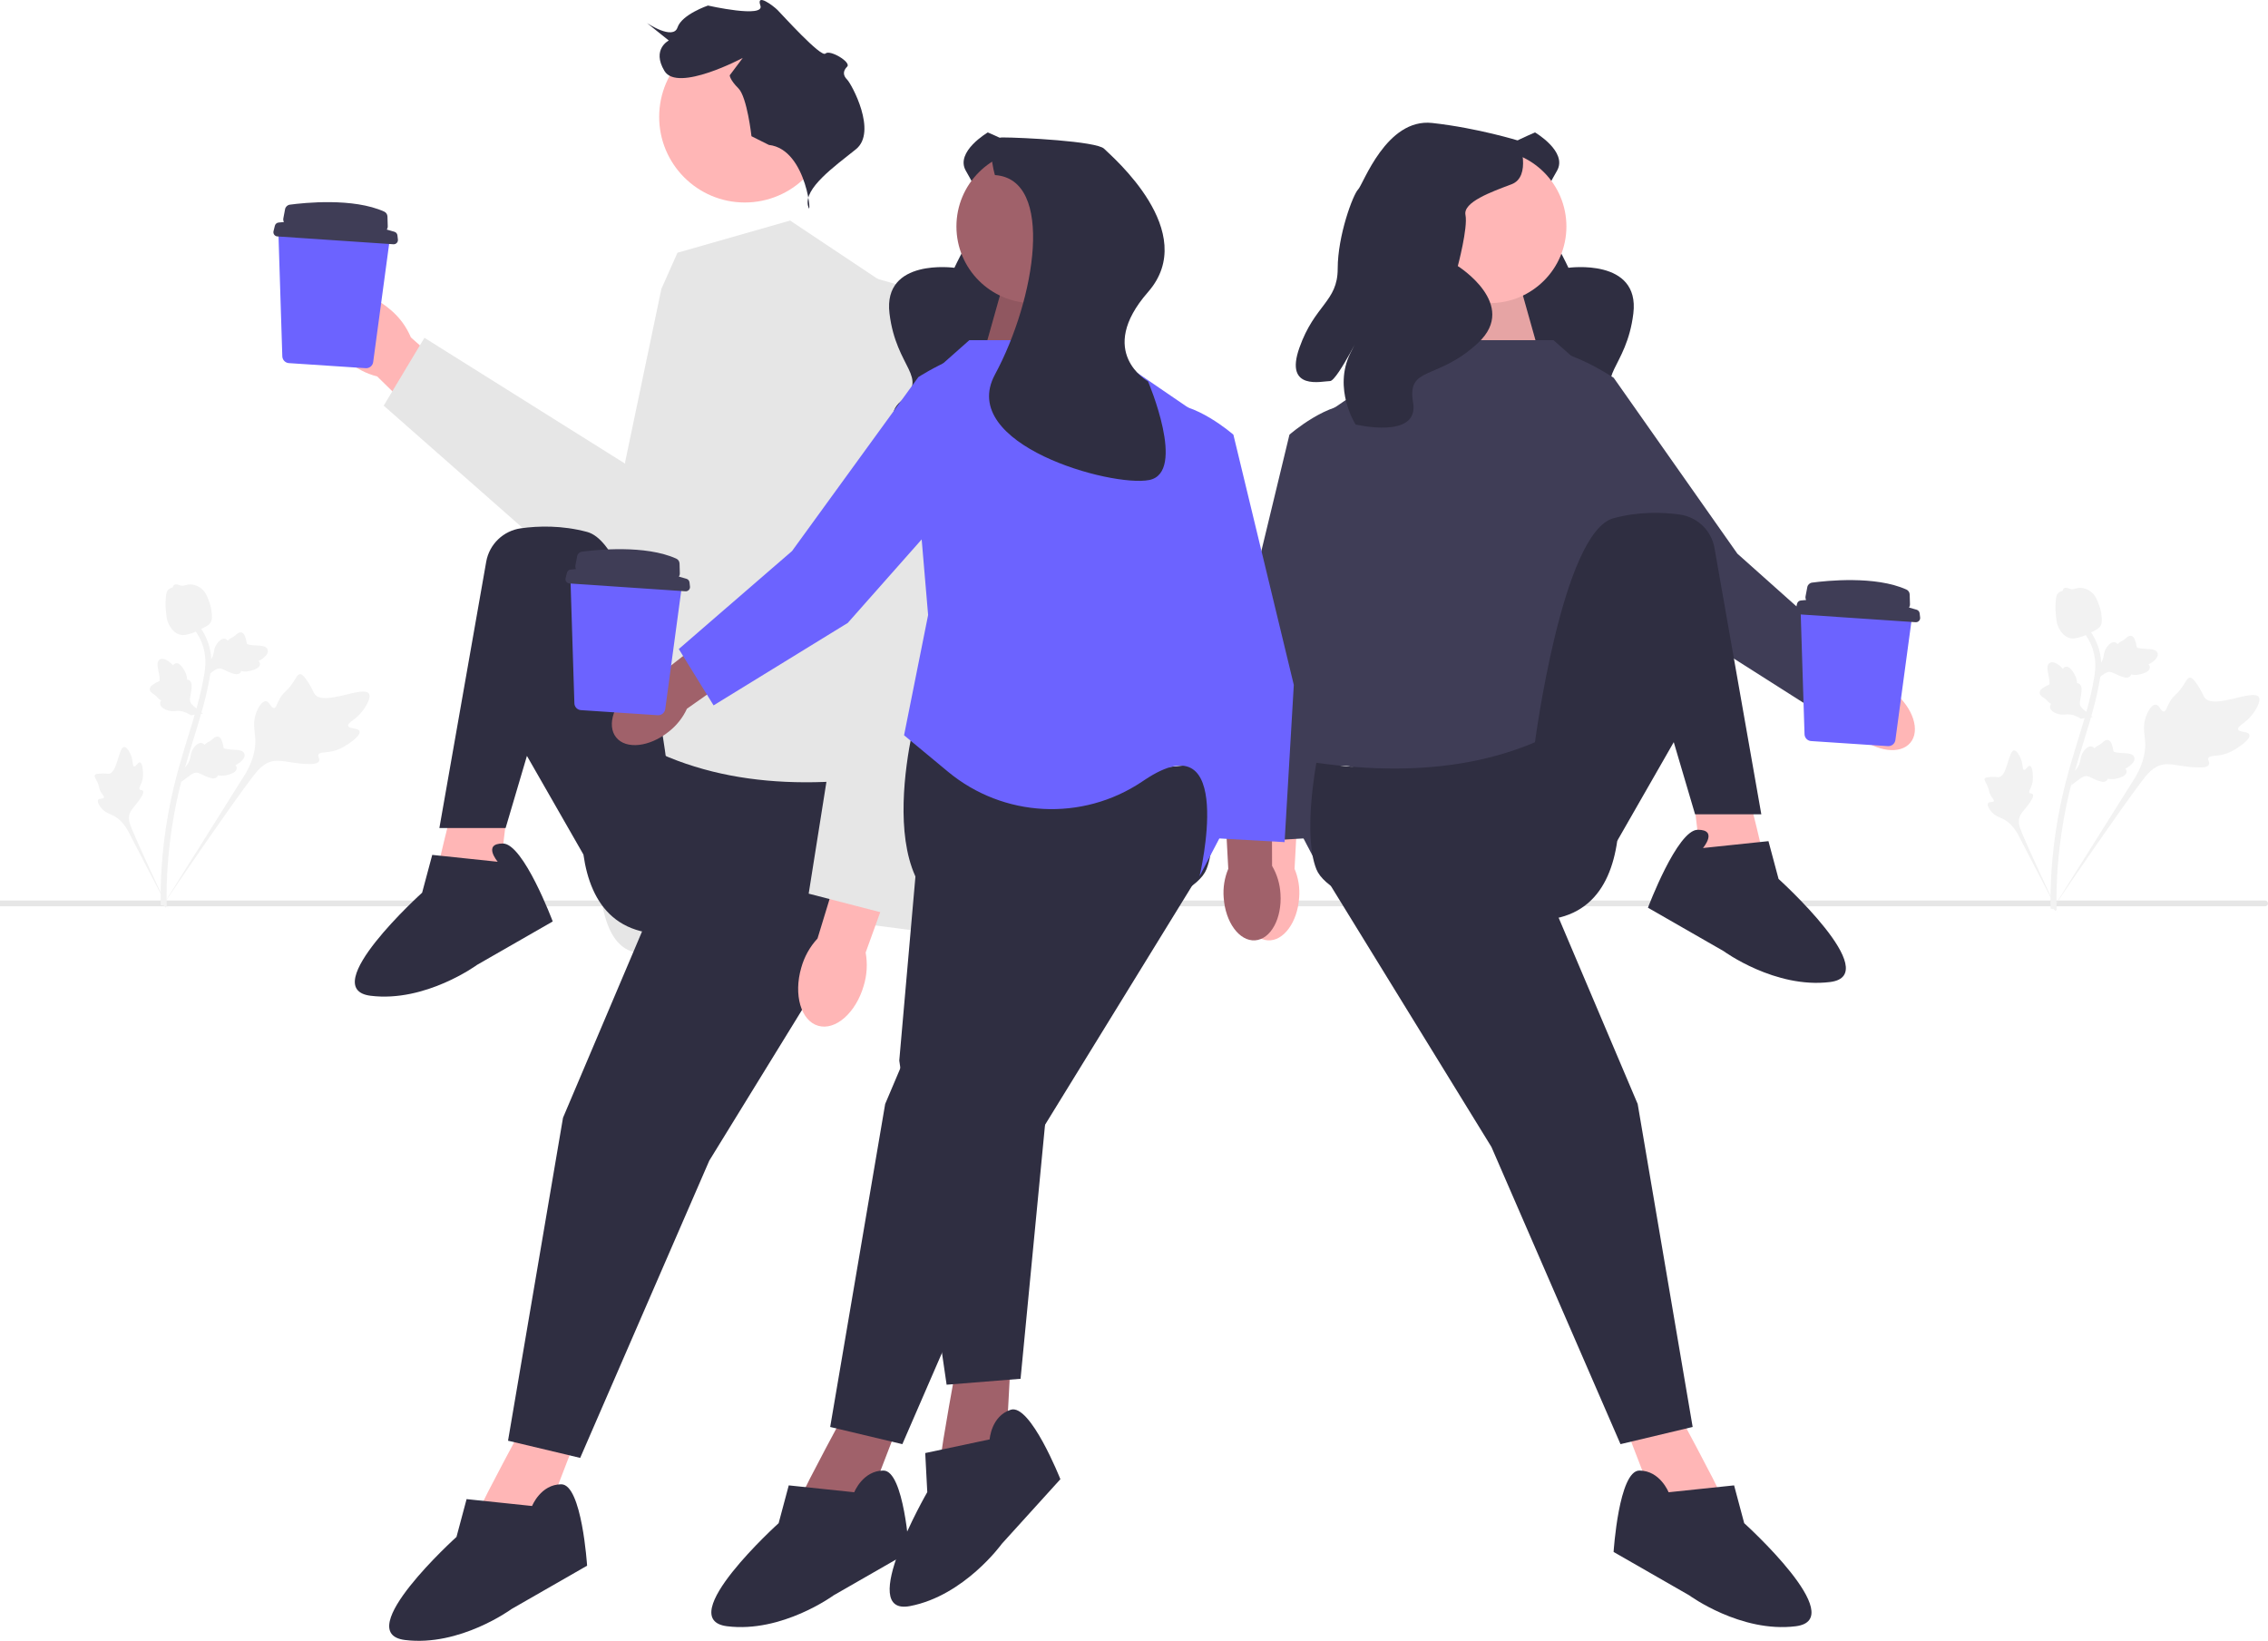
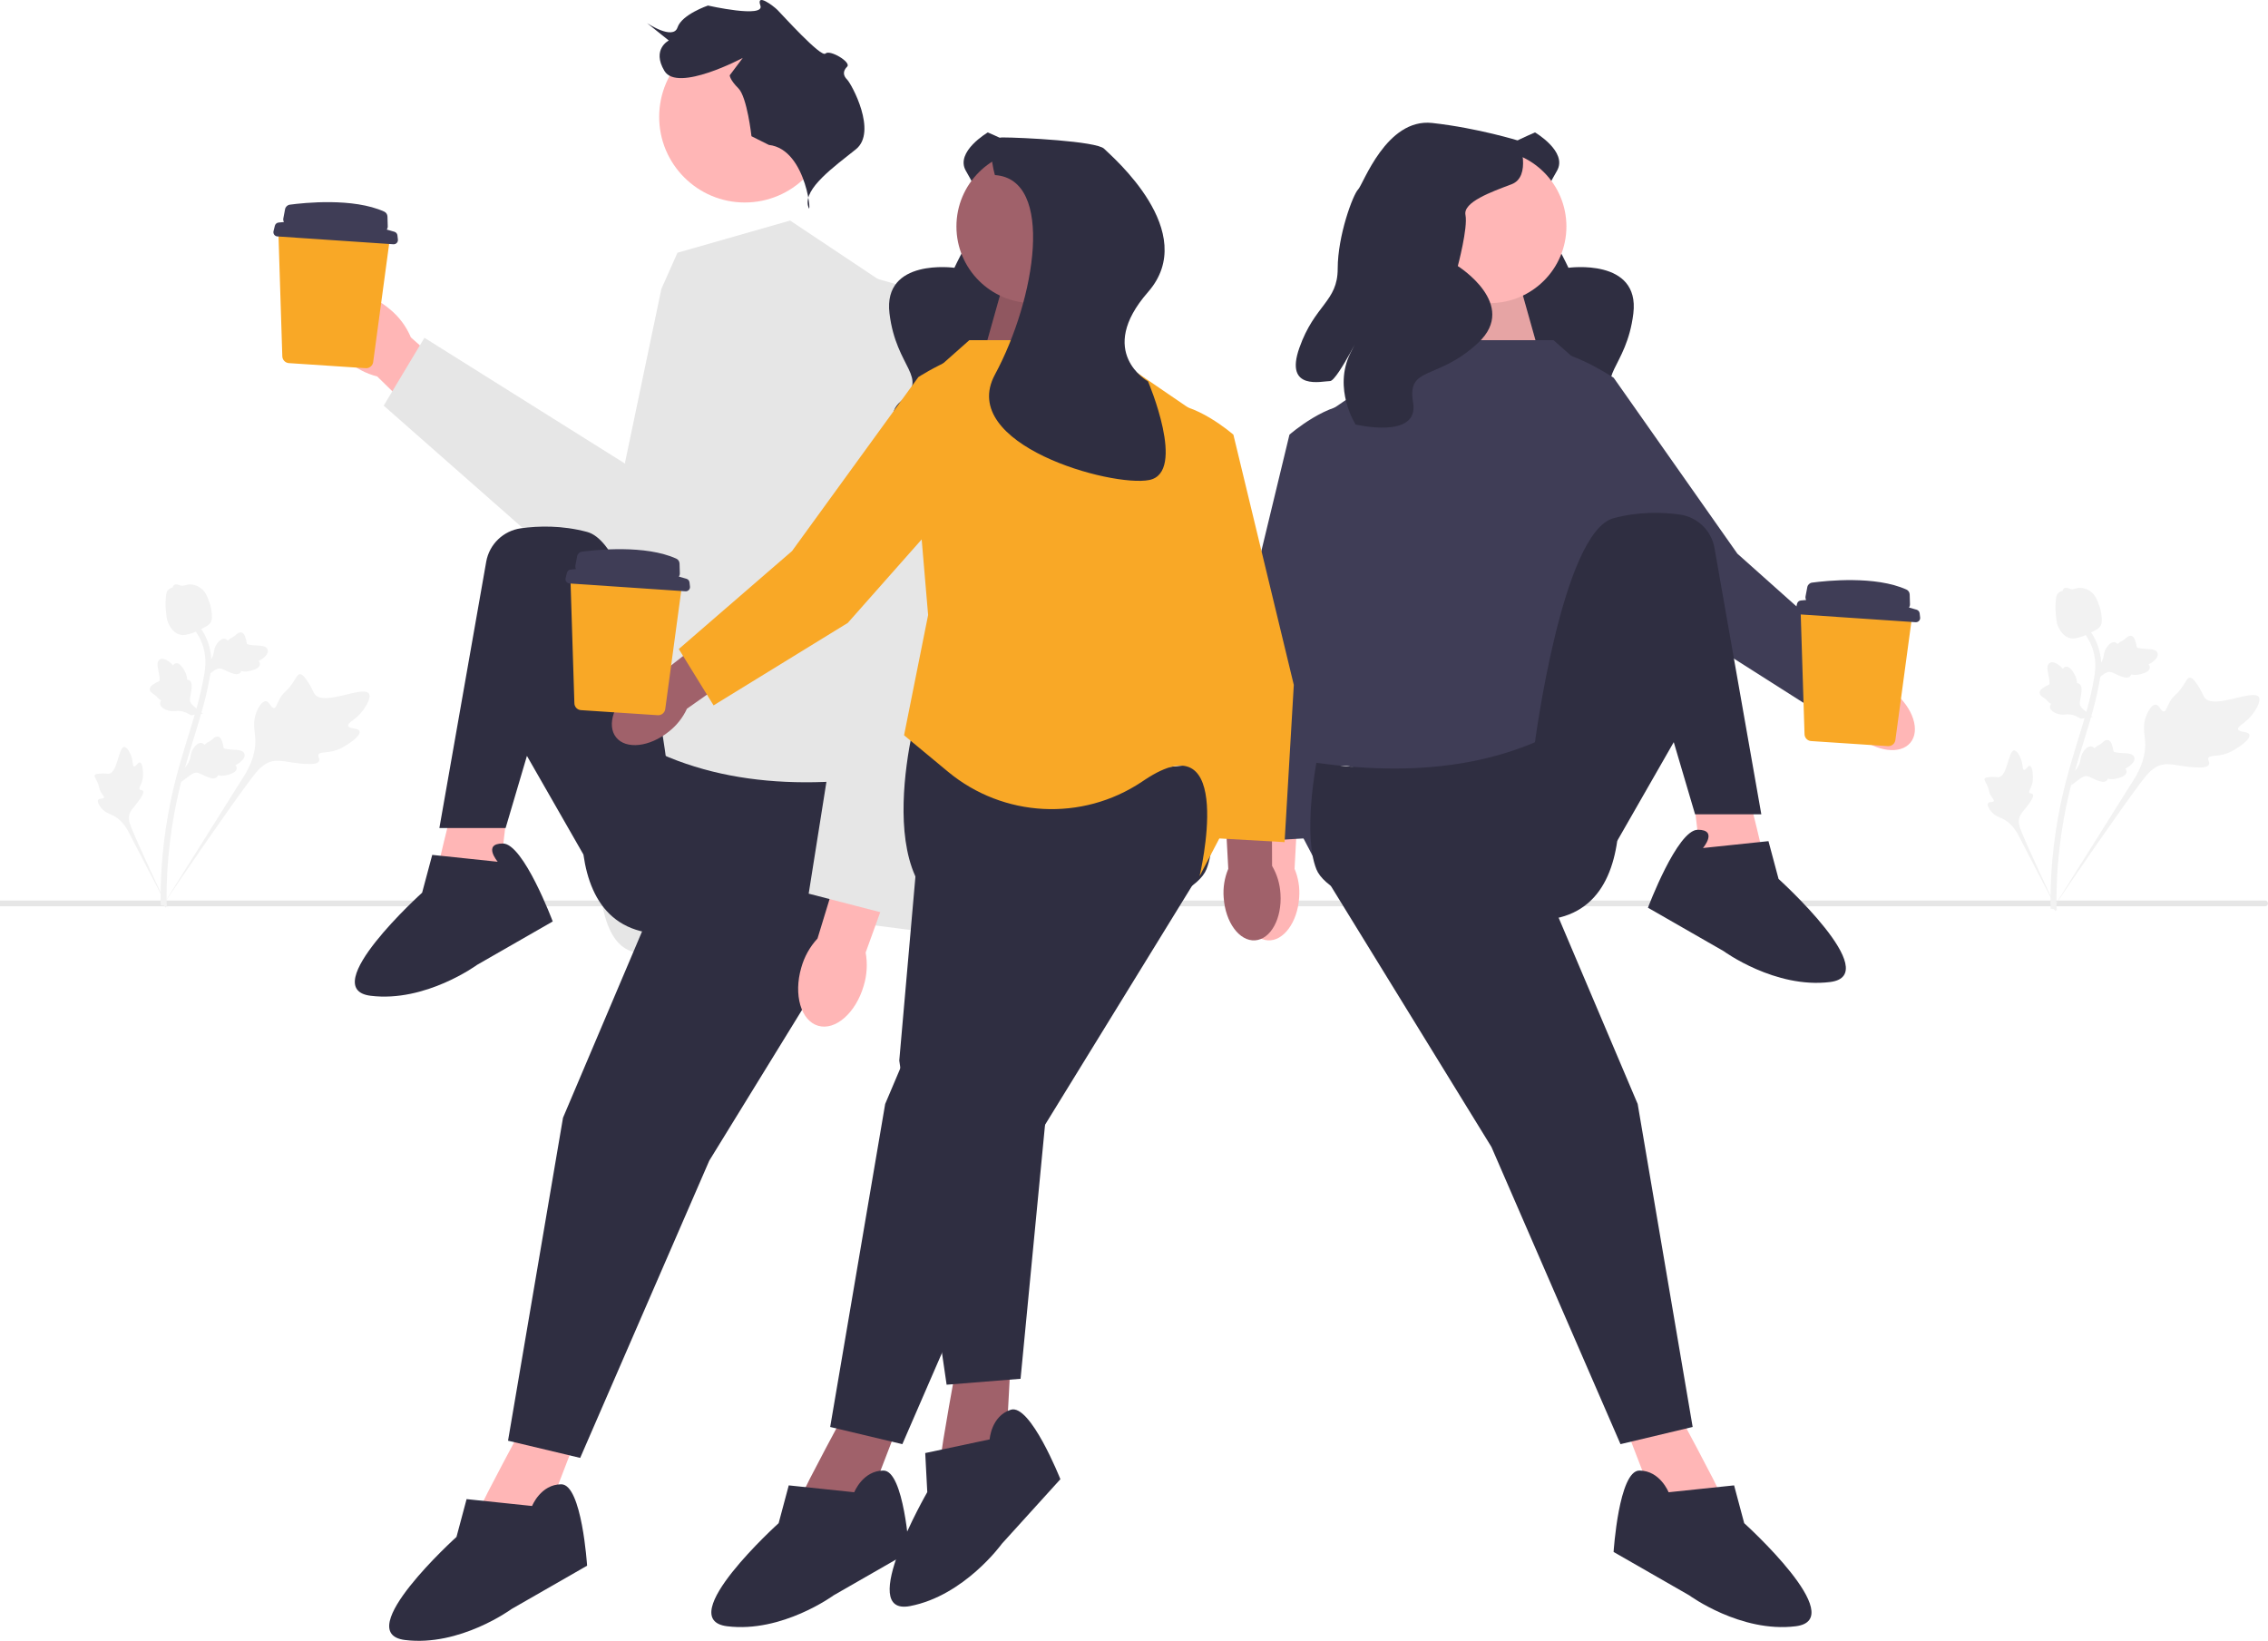
<svg xmlns="http://www.w3.org/2000/svg" width="660.04" height="477.556" viewBox="0 0 660.04 477.556">
  <path d="M660.04,262.93h0c0,.464-.376,.84-.84,.84H0v-1.68H659.2c.464,0,.84,.376,.84,.84Z" fill="#e6e6e6" />
  <g>
    <circle cx="216.748" cy="34.02" r="24.912" fill="#ffb6b6" />
    <path d="M229.949,64.188l-32.791,9.369-4.684,10.54-10.54,50.357v79.634s-12.882,28.106-5.855,52.699c7.511,26.287,33.962-4.74,53.87-1.199,19.909,3.541,51.528,7.054,51.528,7.054l-18.737-85.49-4.684-104.227-28.106-18.737Z" fill="#e6e6e6" />
    <path d="M223.761,42.178l-5.065-2.532s-1.266-11.396-3.799-13.928-2.532-3.799-2.532-3.799l3.799-5.065s-18.993,10.13-22.792,3.799,1.266-8.863,1.266-8.863l-6.331-5.065s7.597,5.065,8.863,1.266,8.863-6.376,8.863-6.376c0,0,16.59,3.754,15.259,0s3.734,.045,5,1.311,12.662,13.928,13.928,12.662,7.597,2.532,6.331,3.799-1.266,2.532,0,3.799,8.863,15.194,2.532,20.259-15.194,11.396-13.928,16.461,0-16.461-11.396-17.727Z" fill="#2f2e41" />
    <g>
-       <path id="uuid-9ec032c4-1053-42c3-862e-530ead60710b-254" d="M100.958,104.899c-6.394-5.512-8.733-13.279-5.224-17.347,3.508-4.069,11.534-2.898,17.93,2.617,2.585,2.168,4.613,4.923,5.915,8.036l26.797,23.696-11.388,12.338-25.208-24.67c-3.271-.829-6.296-2.43-8.822-4.669Z" fill="#ffb6b6" />
+       <path id="uuid-9ec032c4-1053-42c3-862e-530ead60710b-166" d="M100.958,104.899c-6.394-5.512-8.733-13.279-5.224-17.347,3.508-4.069,11.534-2.898,17.93,2.617,2.585,2.168,4.613,4.923,5.915,8.036l26.797,23.696-11.388,12.338-25.208-24.67c-3.271-.829-6.296-2.43-8.822-4.669Z" fill="#ffb6b6" />
      <path d="M192.755,84.499l17.651-1.605,15.48,73.826c2.95,14.067-6.272,27.801-20.409,30.396l-12.722,2.335L111.669,118.058l11.847-19.749,59.797,37.51,9.442-51.32Z" fill="#e6e6e6" />
    </g>
    <g>
      <path d="M153.349,412.812s-14,26-13,25,18,5,18,5l10-26-15-4Z" fill="#ffb6b6" />
      <path d="M132.685,230.817s-7.167,28.647-6.444,27.431,18.677,.414,18.677,.414l3.29-27.662-15.523-.183Z" fill="#ffb6b6" />
      <path d="M257.349,226c-31.638,4.445-60.215,.569-83.5-17.688,0,0-17,57,14,63s65.5-4.312,69.5-14.312,0-31,0-31Z" fill="#2f2e41" />
      <polygon points="198.349 244 163.849 325.312 147.849 419.312 168.849 424.312 206.412 337.812 257.349 255 198.349 244" fill="#2f2e41" />
      <path d="M193.849,220.812s-8-62-23-66c-7.313-1.95-14.15-1.761-19.237-1.055-5.128,.711-9.215,4.629-10.112,9.728l-13.631,77.515h19.276l6.205-21,16.5,28.812,24-28Z" fill="#2f2e41" />
      <path d="M144.849,250.812l-19.059-2-2.941,11s-31,28-15,30c16,2,31-9,31-9l22.01-12.626s-8.51-22.687-14.51-22.687-1.5,5.312-1.5,5.312Z" fill="#2f2e41" />
      <path d="M154.849,438.312l-19.059-2-2.941,11s-31,28-15,30,31-9,31-9l22.01-12.626s-1.51-23.687-7.51-23.687c-6,0-8.5,6.312-8.5,6.312Z" fill="#2f2e41" />
    </g>
    <g>
-       <path id="uuid-0c2c35cf-ee7e-4b84-8f52-274d32364181-255" d="M251.351,286.928c-2.298,7.881-8.227,13.084-13.243,11.621-5.016-1.463-7.217-9.038-4.917-16.922,.876-3.162,2.495-6.068,4.724-8.476l10.158-33.271,15.511,5.1-11.661,32.258c.586,3.229,.389,6.552-.573,9.69Z" fill="#ffb6b6" />
+       <path id="uuid-0c2c35cf-ee7e-4b84-8f52-274d32364181-167" d="M251.351,286.928c-2.298,7.881-8.227,13.084-13.243,11.621-5.016-1.463-7.217-9.038-4.917-16.922,.876-3.162,2.495-6.068,4.724-8.476l10.158-33.271,15.511,5.1-11.661,32.258c.586,3.229,.389,6.552-.573,9.69Z" fill="#ffb6b6" />
      <path d="M262.088,83.07l-8.088-2.281v0c-7.627,15.174-10.906,32.163-9.476,49.086l3.992,47.22-13.171,82.998,25.816,6.679,20.344-104.158-19.417-79.543Z" fill="#e6e6e6" />
    </g>
  </g>
  <g>
    <path d="M104.627,212.836c-.354-1.084-3.039-.607-3.296-1.576-.257-.966,2.319-1.776,4.295-4.498,.356-.491,2.601-3.584,1.74-4.886-1.632-2.466-12.988,3.676-15.714,.229-.598-.756-.844-2.055-2.626-4.472-.709-.961-1.164-1.426-1.707-1.412-.771,.019-1.047,.984-2.259,2.732-1.818,2.621-2.474,2.292-3.671,4.439-.889,1.594-.994,2.613-1.635,2.673-.907,.085-1.282-1.9-2.39-1.977-1.131-.079-2.263,1.882-2.824,3.415-1.053,2.875-.401,5.073-.256,7.263,.157,2.38-.212,5.864-2.798,10.336l-24.392,38.862c5.238-7.922,20.108-29.526,26.099-37.45,1.729-2.288,3.588-4.585,6.449-5.017,2.754-.416,6.105,.947,10.782,.867,.546-.009,2.066-.054,2.436-.86,.306-.666-.453-1.245-.177-1.871,.37-.84,2.037-.48,4.308-1.037,1.601-.393,2.689-1.043,3.625-1.602,.282-.169,4.484-2.714,4.012-4.157h-0Z" fill="#f2f2f2" />
    <path d="M40.741,221.909c-.634-.139-1.175,1.316-1.725,1.163-.548-.153-.202-1.651-.968-3.406-.138-.317-1.009-2.311-1.896-2.264-1.681,.089-1.943,7.435-4.421,7.779-.544,.075-1.252-.179-2.953-.001-.676,.071-1.036,.16-1.186,.431-.213,.384,.181,.798,.689,1.897,.762,1.648,.411,1.875,1.119,3.082,.526,.896,.995,1.242,.84,1.574-.22,.47-1.302,.081-1.66,.603-.365,.532,.271,1.654,.861,2.371,1.107,1.346,2.374,1.66,3.491,2.221,1.213,.61,2.817,1.796,4.266,4.355l12.036,23.184c-2.377-4.857-8.69-18.388-10.85-23.615-.624-1.509-1.215-3.084-.602-4.613,.59-1.472,2.226-2.723,3.537-5.042,.153-.271,.57-1.03,.281-1.444-.239-.342-.742-.137-.97-.453-.305-.424,.352-1.138,.734-2.414,.269-.899,.264-1.621,.26-2.241-.001-.187-.038-2.984-.882-3.169v0Z" fill="#f2f2f2" />
    <path d="M52.749,227.566l.378-3.493,.232-.219c1.074-1.015,1.745-2.089,1.997-3.196,.04-.176,.071-.354,.103-.535,.126-.718,.282-1.611,.972-2.538,.386-.517,1.409-1.684,2.463-1.276,.285,.107,.477,.291,.61,.487,.033-.034,.068-.068,.104-.105,.455-.443,.774-.605,1.081-.761,.236-.12,.479-.244,.891-.573,.181-.144,.326-.275,.447-.384,.37-.33,.843-.717,1.491-.564,.687,.188,.923,.843,1.079,1.277,.279,.774,.365,1.306,.422,1.659,.02,.129,.044,.274,.062,.321,.15,.379,2.038,.477,2.748,.518,1.597,.087,2.978,.162,3.31,1.255,.238,.782-.258,1.635-1.519,2.603-.393,.301-.785,.509-1.127,.664,.21,.199,.378,.469,.388,.838h0c.023,.872-.872,1.542-2.659,1.993-.444,.113-1.042,.263-1.823,.226-.368-.018-.691-.075-.966-.127-.041,.157-.116,.32-.252,.474-.398,.455-1.04,.571-1.912,.314-.963-.268-1.723-.633-2.395-.954-.586-.279-1.092-.518-1.516-.583-.789-.11-1.525,.377-2.405,1.025l-2.206,1.655h-0Z" fill="#f2f2f2" />
    <path d="M59.045,207.671l-3.475,.52-.271-.169c-1.254-.781-2.464-1.158-3.598-1.121-.18,.006-.36,.021-.544,.036-.727,.061-1.63,.136-2.702-.296-.598-.243-1.987-.935-1.859-2.059,.031-.302,.161-.535,.316-.714-.041-.024-.083-.048-.128-.075-.544-.328-.781-.595-1.01-.853-.176-.198-.357-.402-.781-.717-.186-.138-.348-.245-.485-.335-.413-.274-.907-.634-.924-1.299,.007-.712,.582-1.106,.962-1.368,.678-.466,1.171-.684,1.498-.829,.12-.052,.254-.112,.295-.142,.328-.242-.056-2.092-.196-2.79-.321-1.566-.599-2.922,.374-3.52,.696-.429,1.647-.165,2.903,.809,.391,.304,.691,.631,.928,.922,.139-.254,.358-.485,.712-.588h0c.838-.244,1.712,.452,2.602,2.066,.222,.401,.519,.941,.681,1.707,.076,.361,.103,.687,.122,.966,.162-0,.339,.031,.522,.123,.541,.269,.816,.861,.789,1.77-.015,.999-.175,1.828-.315,2.558-.121,.638-.224,1.188-.18,1.614,.093,.791,.751,1.379,1.602,2.066l2.16,1.714h-0Z" fill="#f2f2f2" />
    <path d="M59.513,197.237l.378-3.493,.232-.219c1.074-1.015,1.745-2.089,1.997-3.196,.04-.176,.071-.354,.103-.535,.126-.718,.282-1.611,.972-2.538,.386-.517,1.409-1.684,2.463-1.276,.285,.107,.477,.291,.61,.487,.033-.034,.068-.068,.104-.105,.455-.443,.774-.605,1.081-.761,.236-.12,.479-.244,.891-.573,.181-.144,.326-.275,.447-.384,.37-.33,.843-.717,1.491-.564,.687,.188,.923,.843,1.079,1.277,.279,.774,.365,1.306,.422,1.659,.02,.129,.044,.274,.062,.321,.15,.379,2.038,.477,2.748,.518,1.597,.087,2.978,.162,3.31,1.255,.238,.782-.258,1.635-1.519,2.603-.393,.301-.785,.509-1.127,.664,.21,.199,.378,.469,.388,.838h0c.023,.872-.872,1.542-2.659,1.993-.444,.113-1.042,.263-1.823,.226-.368-.018-.691-.075-.966-.127-.041,.157-.116,.32-.252,.474-.398,.455-1.04,.571-1.912,.314-.963-.268-1.723-.633-2.395-.954-.586-.279-1.092-.518-1.516-.583-.789-.11-1.525,.377-2.405,1.025l-2.206,1.655h-0Z" fill="#f2f2f2" />
    <path d="M48.247,264.162l-.614-.607,.011-.863-.011,.863-.854-.09c.004-.08-.002-.268-.008-.561-.033-1.607-.135-6.497,.546-14.011,.475-5.245,1.27-10.569,2.362-15.827,1.093-5.266,2.228-9.185,3.14-12.334,.688-2.375,1.382-4.628,2.06-6.823,1.809-5.863,3.516-11.402,4.574-17.719,.237-1.41,.728-4.346-.278-7.811-.584-2.01-1.584-3.901-2.972-5.62l1.344-1.085c1.532,1.9,2.638,3.995,3.286,6.226,1.116,3.842,.58,7.04,.323,8.577-1.076,6.429-2.801,12.021-4.628,17.941-.674,2.187-1.366,4.43-2.051,6.795-.903,3.12-2.028,7.005-3.107,12.203-1.079,5.195-1.864,10.454-2.334,15.633-.672,7.419-.571,12.237-.538,13.819,.017,.845,.021,1.022-.251,1.295v-0Z" fill="#f2f2f2" />
    <path d="M52.514,184.745c-.069-.015-.139-.033-.208-.053-1.418-.397-2.555-1.553-3.381-3.433-.387-.884-.478-1.815-.66-3.671-.029-.286-.155-1.734,0-3.653,.101-1.254,.236-1.758,.577-2.153,.379-.441,.89-.693,1.429-.82,.015-.166,.069-.328,.177-.482,.444-.639,1.187-.376,1.59-.24,.203,.073,.456,.166,.741,.214,.447,.077,.715-.001,1.119-.118,.387-.112,.868-.252,1.533-.24,1.312,.018,2.284,.608,2.604,.802,1.687,1.014,2.269,2.631,2.943,4.503,.134,.375,.578,1.732,.682,3.479,.075,1.26-.09,1.776-.28,2.145-.387,.758-.979,1.11-2.449,1.85-1.536,.775-2.306,1.163-2.938,1.362-1.47,.462-2.393,.751-3.479,.509v0Z" fill="#f2f2f2" />
  </g>
  <path d="M446.733,38.543s9.537,5.593,6.409,11.124-7.488,13.065-4.53,15.438c2.958,2.373,7.842,12.834,7.842,12.834,0,0,20.845-2.911,18.888,13.281-1.957,16.193-11.75,18.4-3.356,25.524,8.394,7.124-8.724,15.643-8.724,15.643,0,0-11.817-3.682-14.513-15.007s2.403,8.659,.693,10.091-8.351,10.877-13.05-1.68c-4.699-12.557-.046-17.425-6.255-24.836s-10.43-19.397-10.245-21.493-7.102-21.215,4.114-28.672c11.216-7.457,22.725-12.248,22.725-12.248Z" fill="#2f2e41" />
  <g>
-     <path id="uuid-40eda929-ef4c-4923-ad7d-cda70967e632-256" d="M540.67,214.233c5.537,4.583,12.39,5.44,15.305,1.916,2.916-3.524,.79-10.095-4.749-14.678-2.188-1.861-4.789-3.171-7.587-3.821l-23.706-19.12-8.735,11.316,24.297,17.648c1.162,2.628,2.936,4.939,5.175,6.74Z" fill="#ffb6b6" />
+     <path id="uuid-40eda929-ef4c-4923-ad7d-cda70967e632-168" d="M540.67,214.233c5.537,4.583,12.39,5.44,15.305,1.916,2.916-3.524,.79-10.095-4.749-14.678-2.188-1.861-4.789-3.171-7.587-3.821l-23.706-19.12-8.735,11.316,24.297,17.648c1.162,2.628,2.936,4.939,5.175,6.74Z" fill="#ffb6b6" />
    <path d="M469.622,109.958s-18.603-12.441-24.695-6.341c-6.092,6.101-4.637,21.338-4.637,21.338l48.786,56.856,38.685,24.59,10.373-16.243-32.523-29.021-35.988-51.179Z" fill="#3f3d56" />
  </g>
  <polygon points="442.353 83.008 449.103 107 412.055 107 424.255 77.438 442.353 83.008" fill="#ffb6b6" />
  <polygon points="442.353 83.008 449.103 107 412.055 107 424.255 77.438 442.353 83.008" opacity=".1" />
  <g>
-     <path id="uuid-c7296f43-523d-4c33-91d5-0d02a2c7186e-257" d="M361.56,260.149c-.478,7.171,2.834,13.231,7.398,13.535s8.65-5.263,9.128-12.437c.23-2.863-.229-5.74-1.339-8.389l1.643-30.411-14.287-.467-.102,30.029c-1.452,2.479-2.289,5.271-2.44,8.14Z" fill="#ffb6b6" />
+     <path id="uuid-c7296f43-523d-4c33-91d5-0d02a2c7186e-169" d="M361.56,260.149c-.478,7.171,2.834,13.231,7.398,13.535s8.65-5.263,9.128-12.437c.23-2.863-.229-5.74-1.339-8.389l1.643-30.411-14.287-.467-.102,30.029c-1.452,2.479-2.289,5.271-2.44,8.14Z" fill="#ffb6b6" />
    <path d="M404.581,141.531s-.79-22.366-9.302-23.739-20.02,8.72-20.02,8.72l-17.581,72.826,2.682,45.76,19.242-1.087,4.516-43.354,20.462-59.125Z" fill="#3f3d56" />
  </g>
  <path d="M487.103,408.812s14,26,13,25-18,5-18,5l-10-26,15-4Z" fill="#ffb6b6" />
  <path d="M507.766,226.817s7.167,28.647,6.444,27.431-18.677,.414-18.677,.414l-3.29-27.662,15.523-.183Z" fill="#ffb6b6" />
  <path d="M452.103,99h-34.953l-38.047,26-11,91,6,18,11,21s-11-46,16-28,29,21,29,21l36-18,13.5-74.5-10-41-17.5-15.5Z" fill="#3f3d56" />
  <path d="M383.103,222c31.638,4.445,60.215,.569,83.5-17.688,0,0,17,57-14,63-31,6-65.5-4.312-69.5-14.312-4-10,0-31,0-31Z" fill="#2f2e41" />
  <polygon points="442.103 240 476.603 321.312 492.603 415.312 471.603 420.312 434.04 333.812 383.103 251 442.103 240" fill="#2f2e41" />
  <path d="M446.603,216.812s8-62,23-66c7.313-1.95,14.15-1.761,19.237-1.055,5.128,.711,9.215,4.629,10.112,9.728l13.631,77.515h-19.276l-6.205-21-16.5,28.812-24-28Z" fill="#2f2e41" />
  <path d="M495.603,246.812l19.059-2,2.941,11s31,28,15,30c-16,2-31-9-31-9l-22.01-12.626s8.51-22.687,14.51-22.687,1.5,5.312,1.5,5.312Z" fill="#2f2e41" />
  <path d="M485.603,434.312l19.059-2,2.941,11s31,28,15,30c-16,2-31-9-31-9l-22.01-12.626s1.51-23.687,7.51-23.687,8.5,6.312,8.5,6.312Z" fill="#2f2e41" />
  <circle cx="433.551" cy="65.911" r="22.311" fill="#ffb6b6" />
  <path d="M442.103,40.997s3.718,10.412-2.231,12.643-14.13,5.206-13.386,8.924-2.231,14.874-2.231,14.874c0,0,17.849,11.155,5.949,22.311-11.899,11.155-20.823,6.559-18.964,17.409s-16.733,6.389-16.733,6.389c0,0-6.693-10.412-1.487-20.823,5.206-10.412-3.718,8.181-5.949,8.181s-13.386,2.975-8.924-9.668,11.155-13.386,11.155-23.054c0-9.668,4.462-21.567,5.949-23.054s8.181-20.823,21.567-19.336,25.285,5.206,25.285,5.206Z" fill="#2f2e41" />
  <path d="M247.103,408.812s-14,26-13,25,18,5,18,5l10-26-15-4Z" fill="#a0616a" />
  <path d="M351.103,222c-31.638,4.445-60.215,.569-83.5-17.688,0,0-17,57,14,63,31,6,65.5-4.312,69.5-14.312s0-31,0-31Z" fill="#2f2e41" />
  <polygon points="292.103 240 257.603 321.312 241.603 415.312 262.603 420.312 300.166 333.812 351.103 251 292.103 240" fill="#2f2e41" />
  <path d="M248.603,434.312l-19.059-2-2.941,11s-31,28-15,30,31-9,31-9l22.01-12.626s-1.51-23.687-7.51-23.687-8.5,6.312-8.5,6.312Z" fill="#2f2e41" />
  <path d="M278.714,395.133s-5.296,29.051-4.653,27.791,18.665-.797,18.665-.797l1.491-27.817-15.502,.823Z" fill="#a0616a" />
  <polygon points="269.44 220.672 261.708 308.662 275.488 403.013 297.006 401.29 306.051 307.421 328.956 212.934 269.44 220.672" fill="#2f2e41" />
  <path d="M288.008,418.927l-18.746,3.977,.596,11.371s-20.85,36.198-5.013,33.164c15.837-3.034,26.711-18.125,26.711-18.125l17.041-18.8s-8.744-22.065-14.451-20.214-6.138,8.627-6.138,8.627Z" fill="#2f2e41" />
  <path d="M287.472,38.543s-9.537,5.593-6.409,11.124,7.488,13.065,4.53,15.438-7.842,12.834-7.842,12.834c0,0-20.845-2.911-18.888,13.281s11.75,18.4,3.356,25.524c-8.394,7.124,8.724,15.643,8.724,15.643,0,0,11.817-3.682,14.513-15.007s-2.403,8.659-.693,10.091,8.351,10.877,13.05-1.68,.046-17.425,6.255-24.836c6.209-7.411,10.43-19.397,10.245-21.493s7.102-21.215-4.114-28.672c-11.216-7.457-22.725-12.248-22.725-12.248Z" fill="#2f2e41" />
  <polygon points="291.853 83.008 285.103 107 322.15 107 309.951 77.438 291.853 83.008" fill="#a0616a" />
  <polygon points="291.853 83.008 285.103 107 322.15 107 309.951 77.438 291.853 83.008" opacity=".1" />
  <g>
-     <path id="uuid-30591428-cd87-4ca8-90c0-8a5e265d7e31-258" d="M372.645,260.149c.478,7.171-2.834,13.231-7.398,13.535s-8.65-5.263-9.128-12.437c-.23-2.863,.229-5.74,1.339-8.389l-1.643-30.411,14.287-.467,.102,30.029c1.452,2.479,2.289,5.271,2.44,8.14Z" fill="#a0616a" />
-     <path d="M329.624,141.531s.79-22.366,9.302-23.739c8.511-1.373,20.02,8.72,20.02,8.72l17.581,72.826-2.682,45.76-19.242-1.087-4.516-43.354-20.462-59.125Z" fill="#6c63ff" />
+     <path id="uuid-30591428-cd87-4ca8-90c0-8a5e265d7e31-170" d="M372.645,260.149c.478,7.171-2.834,13.231-7.398,13.535s-8.65-5.263-9.128-12.437c-.23-2.863,.229-5.74,1.339-8.389l-1.643-30.411,14.287-.467,.102,30.029c1.452,2.479,2.289,5.271,2.44,8.14Z" fill="#a0616a" />
+     <path d="M329.624,141.531s.79-22.366,9.302-23.739c8.511-1.373,20.02,8.72,20.02,8.72l17.581,72.826-2.682,45.76-19.242-1.087-4.516-43.354-20.462-59.125Z" fill="#f9a826" />
  </g>
-   <path d="M282.103,99h34.953l38.047,26,11,91-6,18-11,21s11-46-16-28c-.27,.18-.537,.358-.803,.536-17.38,11.609-40.314,10.417-56.402-2.925l-12.795-10.611,7-35-5.5-64.5,17.5-15.5Z" fill="#6c63ff" />
+   <path d="M282.103,99h34.953l38.047,26,11,91-6,18-11,21s11-46-16-28c-.27,.18-.537,.358-.803,.536-17.38,11.609-40.314,10.417-56.402-2.925l-12.795-10.611,7-35-5.5-64.5,17.5-15.5Z" fill="#f9a826" />
  <g>
-     <path id="uuid-53b096d6-03cc-438c-8f9a-f5acbbdd06bd-259" d="M194.642,212.93c-5.606,4.498-12.471,5.251-15.333,1.683-2.862-3.568-.637-10.106,4.972-14.604,2.216-1.828,4.837-3.098,7.644-3.705l23.993-18.758,8.562,11.447-24.562,17.276c-1.202,2.61-3.011,4.894-5.277,6.661Z" fill="#a0616a" />
-     <path d="M267.266,109.746s18.79-12.157,24.789-5.965,4.312,21.406,4.312,21.406l-49.644,56.108-39.054,23.999-10.125-16.399,32.96-28.523,36.762-50.626Z" fill="#6c63ff" />
+     <path id="uuid-53b096d6-03cc-438c-8f9a-f5acbbdd06bd-171" d="M194.642,212.93c-5.606,4.498-12.471,5.251-15.333,1.683-2.862-3.568-.637-10.106,4.972-14.604,2.216-1.828,4.837-3.098,7.644-3.705l23.993-18.758,8.562,11.447-24.562,17.276c-1.202,2.61-3.011,4.894-5.277,6.661Z" fill="#a0616a" />
+     <path d="M267.266,109.746s18.79-12.157,24.789-5.965,4.312,21.406,4.312,21.406l-49.644,56.108-39.054,23.999-10.125-16.399,32.96-28.523,36.762-50.626Z" fill="#f9a826" />
  </g>
  <circle cx="300.654" cy="65.911" r="22.311" fill="#a0616a" />
  <path d="M289.548,50.956s-3.287-10.956,2.191-10.956,27.391,1.096,29.582,3.287,28.121,24.183,12.782,41.713c-15.339,17.53,0,26,0,26,0,0,11.322,26.511,.366,28.702-10.956,2.191-55.898-10.338-44.921-30.678,11.912-22.072,17.455-56.91,0-58.068Z" fill="#2f2e41" />
  <g>
    <path d="M654.627,213.836c-.354-1.084-3.039-.607-3.296-1.576-.257-.966,2.319-1.776,4.295-4.498,.356-.491,2.601-3.584,1.74-4.886-1.632-2.466-12.988,3.676-15.714,.229-.598-.756-.844-2.055-2.626-4.472-.709-.961-1.164-1.426-1.707-1.412-.771,.019-1.047,.984-2.259,2.732-1.818,2.621-2.474,2.292-3.671,4.439-.889,1.594-.994,2.613-1.635,2.673-.907,.085-1.282-1.9-2.39-1.977-1.131-.079-2.263,1.882-2.824,3.415-1.053,2.875-.401,5.073-.256,7.263,.157,2.38-.212,5.864-2.798,10.336l-24.392,38.862c5.238-7.922,20.108-29.526,26.099-37.45,1.729-2.288,3.588-4.585,6.449-5.017,2.754-.416,6.105,.947,10.782,.867,.546-.009,2.066-.054,2.436-.86,.306-.666-.453-1.245-.177-1.871,.37-.84,2.037-.48,4.308-1.037,1.601-.393,2.689-1.043,3.625-1.602,.282-.169,4.484-2.714,4.012-4.157h-0Z" fill="#f2f2f2" />
    <path d="M590.741,222.909c-.634-.139-1.175,1.316-1.725,1.163-.548-.153-.202-1.651-.968-3.406-.138-.317-1.009-2.311-1.896-2.264-1.681,.089-1.943,7.435-4.421,7.779-.544,.075-1.252-.179-2.953-.001-.676,.071-1.036,.16-1.186,.431-.213,.384,.181,.798,.689,1.897,.762,1.648,.411,1.875,1.119,3.082,.526,.896,.995,1.242,.84,1.574-.22,.47-1.302,.081-1.66,.603-.365,.532,.271,1.654,.861,2.371,1.107,1.346,2.374,1.66,3.491,2.221,1.213,.61,2.817,1.796,4.266,4.355l12.036,23.184c-2.377-4.857-8.69-18.388-10.85-23.615-.624-1.509-1.215-3.084-.602-4.613,.59-1.472,2.226-2.723,3.537-5.042,.153-.271,.57-1.03,.281-1.444-.239-.342-.742-.137-.97-.453-.305-.424,.352-1.138,.734-2.414,.269-.899,.264-1.621,.26-2.241-.001-.187-.038-2.984-.882-3.169v0Z" fill="#f2f2f2" />
    <path d="M602.749,228.566l.378-3.493,.232-.219c1.074-1.015,1.745-2.089,1.997-3.196,.04-.176,.071-.354,.103-.535,.126-.718,.282-1.611,.972-2.538,.386-.517,1.409-1.684,2.463-1.276,.285,.107,.477,.291,.61,.487,.033-.034,.068-.068,.104-.105,.455-.443,.774-.605,1.081-.761,.236-.12,.479-.244,.891-.573,.181-.144,.326-.275,.447-.384,.37-.33,.843-.717,1.491-.564,.687,.188,.923,.843,1.079,1.277,.279,.774,.365,1.306,.422,1.659,.02,.129,.044,.274,.062,.321,.15,.379,2.038,.477,2.748,.518,1.597,.087,2.978,.162,3.31,1.255,.238,.782-.258,1.635-1.519,2.603-.393,.301-.785,.509-1.127,.664,.21,.199,.378,.469,.388,.838h0c.023,.872-.872,1.542-2.659,1.993-.444,.113-1.042,.263-1.823,.226-.368-.018-.691-.075-.966-.127-.041,.157-.116,.32-.252,.474-.398,.455-1.04,.571-1.912,.314-.963-.268-1.723-.633-2.395-.954-.586-.279-1.092-.518-1.516-.583-.789-.11-1.525,.377-2.405,1.025l-2.206,1.655h-0Z" fill="#f2f2f2" />
    <path d="M609.045,208.671l-3.475,.52-.271-.169c-1.254-.781-2.464-1.158-3.598-1.121-.18,.006-.36,.021-.544,.036-.727,.061-1.63,.136-2.702-.296-.598-.243-1.987-.935-1.859-2.059,.031-.302,.161-.535,.316-.714-.041-.024-.083-.048-.128-.075-.544-.328-.781-.595-1.01-.853-.176-.198-.357-.402-.781-.717-.186-.138-.348-.245-.485-.335-.413-.274-.907-.634-.924-1.299,.007-.712,.582-1.106,.962-1.368,.678-.466,1.171-.684,1.498-.829,.12-.052,.254-.112,.295-.142,.328-.242-.056-2.092-.196-2.79-.321-1.566-.599-2.922,.374-3.52,.696-.429,1.647-.165,2.903,.809,.391,.304,.691,.631,.928,.922,.139-.254,.358-.485,.712-.588h0c.838-.244,1.712,.452,2.602,2.066,.222,.401,.519,.941,.681,1.707,.076,.361,.103,.687,.122,.966,.162-0,.339,.031,.522,.123,.541,.269,.816,.861,.789,1.77-.015,.999-.175,1.828-.315,2.558-.121,.638-.224,1.188-.18,1.614,.093,.791,.751,1.379,1.602,2.066l2.16,1.714h-0Z" fill="#f2f2f2" />
    <path d="M609.513,198.237l.378-3.493,.232-.219c1.074-1.015,1.745-2.089,1.997-3.196,.04-.176,.071-.354,.103-.535,.126-.718,.282-1.611,.972-2.538,.386-.517,1.409-1.684,2.463-1.276,.285,.107,.477,.291,.61,.487,.033-.034,.068-.068,.104-.105,.455-.443,.774-.605,1.081-.761,.236-.12,.479-.244,.891-.573,.181-.144,.326-.275,.447-.384,.37-.33,.843-.717,1.491-.564,.687,.188,.923,.843,1.079,1.277,.279,.774,.365,1.306,.422,1.659,.02,.129,.044,.274,.062,.321,.15,.379,2.038,.477,2.748,.518,1.597,.087,2.978,.162,3.31,1.255,.238,.782-.258,1.635-1.519,2.603-.393,.301-.785,.509-1.127,.664,.21,.199,.378,.469,.388,.838h0c.023,.872-.872,1.542-2.659,1.993-.444,.113-1.042,.263-1.823,.226-.368-.018-.691-.075-.966-.127-.041,.157-.116,.32-.252,.474-.398,.455-1.04,.571-1.912,.314-.963-.268-1.723-.633-2.395-.954-.586-.279-1.092-.518-1.516-.583-.789-.11-1.525,.377-2.405,1.025l-2.206,1.655h-0Z" fill="#f2f2f2" />
    <path d="M598.247,265.162l-.614-.607,.011-.863-.011,.863-.854-.09c.004-.08-.002-.268-.008-.561-.033-1.607-.135-6.497,.546-14.011,.475-5.245,1.27-10.569,2.362-15.827,1.093-5.266,2.228-9.185,3.14-12.334,.688-2.375,1.382-4.628,2.06-6.823,1.809-5.863,3.516-11.402,4.574-17.719,.237-1.41,.728-4.346-.278-7.811-.584-2.01-1.584-3.901-2.972-5.62l1.344-1.085c1.532,1.9,2.638,3.995,3.286,6.226,1.116,3.842,.58,7.04,.323,8.577-1.076,6.429-2.801,12.021-4.628,17.941-.674,2.187-1.366,4.43-2.051,6.795-.903,3.12-2.028,7.005-3.107,12.203-1.079,5.195-1.864,10.454-2.334,15.633-.672,7.419-.571,12.237-.538,13.819,.017,.845,.021,1.022-.251,1.295v-0Z" fill="#f2f2f2" />
    <path d="M602.514,185.745c-.069-.015-.139-.033-.208-.053-1.418-.397-2.555-1.553-3.381-3.433-.387-.884-.478-1.815-.66-3.671-.029-.286-.155-1.734,0-3.653,.101-1.254,.236-1.758,.577-2.153,.379-.441,.89-.693,1.429-.82,.015-.166,.069-.328,.177-.482,.444-.639,1.187-.376,1.59-.24,.203,.073,.456,.166,.741,.214,.447,.077,.715-.001,1.119-.118,.387-.112,.868-.252,1.533-.24,1.312,.018,2.284,.608,2.604,.802,1.687,1.014,2.269,2.631,2.943,4.503,.134,.375,.578,1.732,.682,3.479,.075,1.26-.09,1.776-.28,2.145-.387,.758-.979,1.11-2.449,1.85-1.536,.775-2.306,1.163-2.938,1.362-1.47,.462-2.393,.751-3.479,.509v0Z" fill="#f2f2f2" />
  </g>
  <g>
-     <path d="M167.16,204.692l-1.128-35.593c-.018-.578,.209-1.14,.623-1.543,.415-.403,.984-.615,1.561-.58l28.244,1.694c.571,.034,1.106,.307,1.469,.748,.363,.441,.527,1.019,.451,1.585l-4.778,35.376c-.145,1.07-1.102,1.853-2.179,1.781l-22.338-1.477c-.227-.015-.442-.065-.642-.146-.738-.298-1.256-1.008-1.282-1.846Z" fill="#6c63ff" />
+     <path d="M167.16,204.692l-1.128-35.593c-.018-.578,.209-1.14,.623-1.543,.415-.403,.984-.615,1.561-.58l28.244,1.694c.571,.034,1.106,.307,1.469,.748,.363,.441,.527,1.019,.451,1.585l-4.778,35.376c-.145,1.07-1.102,1.853-2.179,1.781l-22.338-1.477c-.227-.015-.442-.065-.642-.146-.738-.298-1.256-1.008-1.282-1.846Z" fill="#f9a826" />
    <path d="M166.066,165.77c.395-.042,.924-.093,1.56-.146-.17-.316-.239-.69-.167-1.074l.504-2.666c.131-.692,.688-1.222,1.386-1.316,4.159-.556,18.463-2.065,27.47,2.021,.564,.256,.926,.817,.944,1.436l.082,2.844c.01,.352-.092,.678-.271,.948,.749,.201,1.495,.414,2.235,.646,.464,.145,.796,.555,.852,1.038l.14,1.212c.089,.769-.541,1.43-1.314,1.378l-33.766-2.28c-.768-.052-1.304-.785-1.119-1.533l.389-1.573c.125-.507,.554-.88,1.073-.934Z" fill="#3f3d56" />
  </g>
  <g>
-     <path d="M82.16,103.692l-1.128-35.593c-.018-.578,.209-1.14,.623-1.543,.415-.403,.984-.615,1.561-.58l28.244,1.694c.571,.034,1.106,.307,1.469,.748,.363,.441,.527,1.019,.451,1.585l-4.778,35.376c-.145,1.07-1.102,1.853-2.179,1.781l-22.338-1.477c-.227-.015-.442-.065-.642-.146-.738-.298-1.256-1.008-1.282-1.846Z" fill="#6c63ff" />
+     <path d="M82.16,103.692l-1.128-35.593c-.018-.578,.209-1.14,.623-1.543,.415-.403,.984-.615,1.561-.58l28.244,1.694c.571,.034,1.106,.307,1.469,.748,.363,.441,.527,1.019,.451,1.585l-4.778,35.376c-.145,1.07-1.102,1.853-2.179,1.781l-22.338-1.477c-.227-.015-.442-.065-.642-.146-.738-.298-1.256-1.008-1.282-1.846Z" fill="#f9a826" />
    <path d="M81.066,64.77c.395-.042,.924-.093,1.56-.146-.17-.316-.239-.69-.167-1.074l.504-2.666c.131-.692,.688-1.222,1.386-1.316,4.159-.556,18.463-2.065,27.47,2.021,.564,.256,.926,.817,.944,1.436l.082,2.844c.01,.352-.092,.678-.271,.948,.749,.201,1.495,.414,2.235,.646,.464,.145,.796,.555,.852,1.038l.14,1.212c.089,.769-.541,1.43-1.314,1.378l-33.766-2.28c-.768-.052-1.304-.785-1.119-1.533l.389-1.573c.125-.507,.554-.88,1.073-.934Z" fill="#3f3d56" />
  </g>
  <g>
-     <path d="M525.16,213.692l-1.128-35.593c-.018-.578,.209-1.14,.623-1.543,.415-.403,.984-.615,1.561-.58l28.244,1.694c.571,.034,1.106,.307,1.469,.748,.363,.441,.527,1.019,.451,1.585l-4.778,35.376c-.145,1.07-1.102,1.853-2.179,1.781l-22.338-1.477c-.227-.015-.442-.065-.642-.146-.738-.298-1.256-1.008-1.282-1.846Z" fill="#6c63ff" />
+     <path d="M525.16,213.692l-1.128-35.593c-.018-.578,.209-1.14,.623-1.543,.415-.403,.984-.615,1.561-.58l28.244,1.694c.571,.034,1.106,.307,1.469,.748,.363,.441,.527,1.019,.451,1.585l-4.778,35.376c-.145,1.07-1.102,1.853-2.179,1.781l-22.338-1.477c-.227-.015-.442-.065-.642-.146-.738-.298-1.256-1.008-1.282-1.846Z" fill="#f9a826" />
    <path d="M524.066,174.77c.395-.042,.924-.093,1.56-.146-.17-.316-.239-.69-.167-1.074l.504-2.666c.131-.692,.688-1.222,1.386-1.316,4.159-.556,18.463-2.065,27.47,2.021,.564,.256,.926,.817,.944,1.436l.082,2.844c.01,.352-.092,.678-.271,.948,.749,.201,1.495,.414,2.235,.646,.464,.145,.796,.555,.852,1.038l.14,1.212c.089,.769-.541,1.43-1.314,1.378l-33.766-2.28c-.768-.052-1.304-.785-1.119-1.533l.389-1.573c.125-.507,.554-.88,1.073-.934Z" fill="#3f3d56" />
  </g>
</svg>
